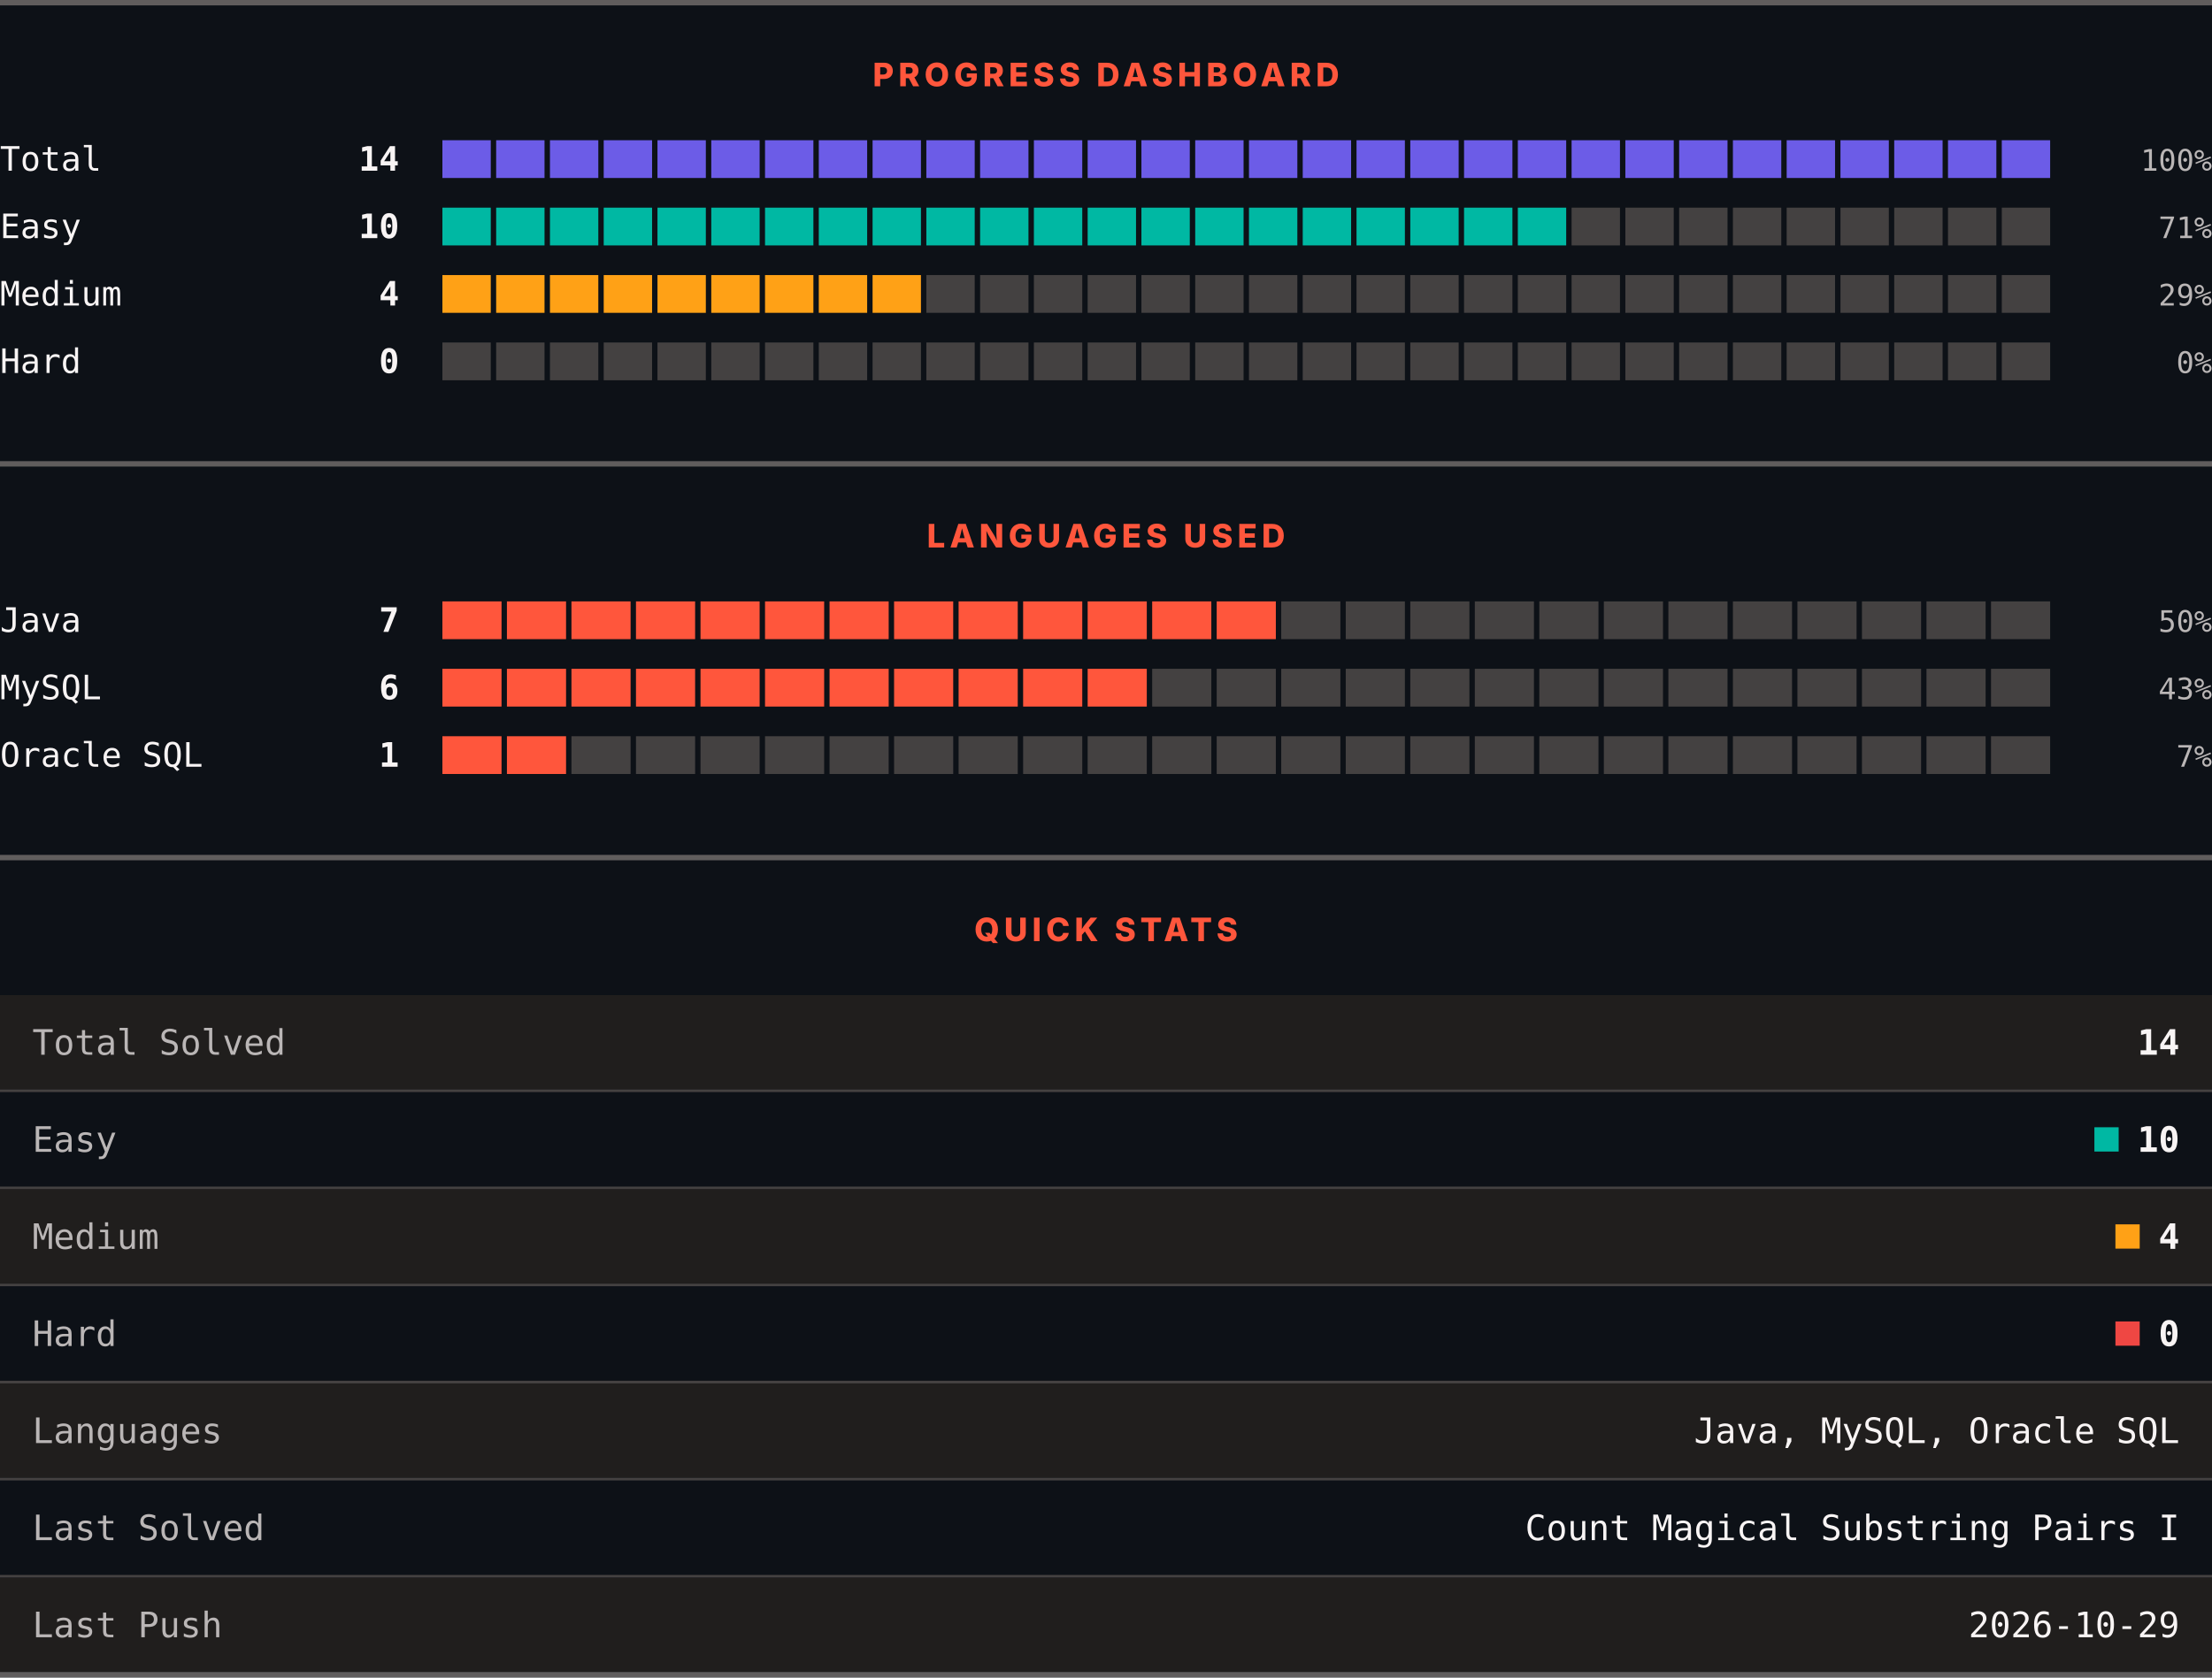
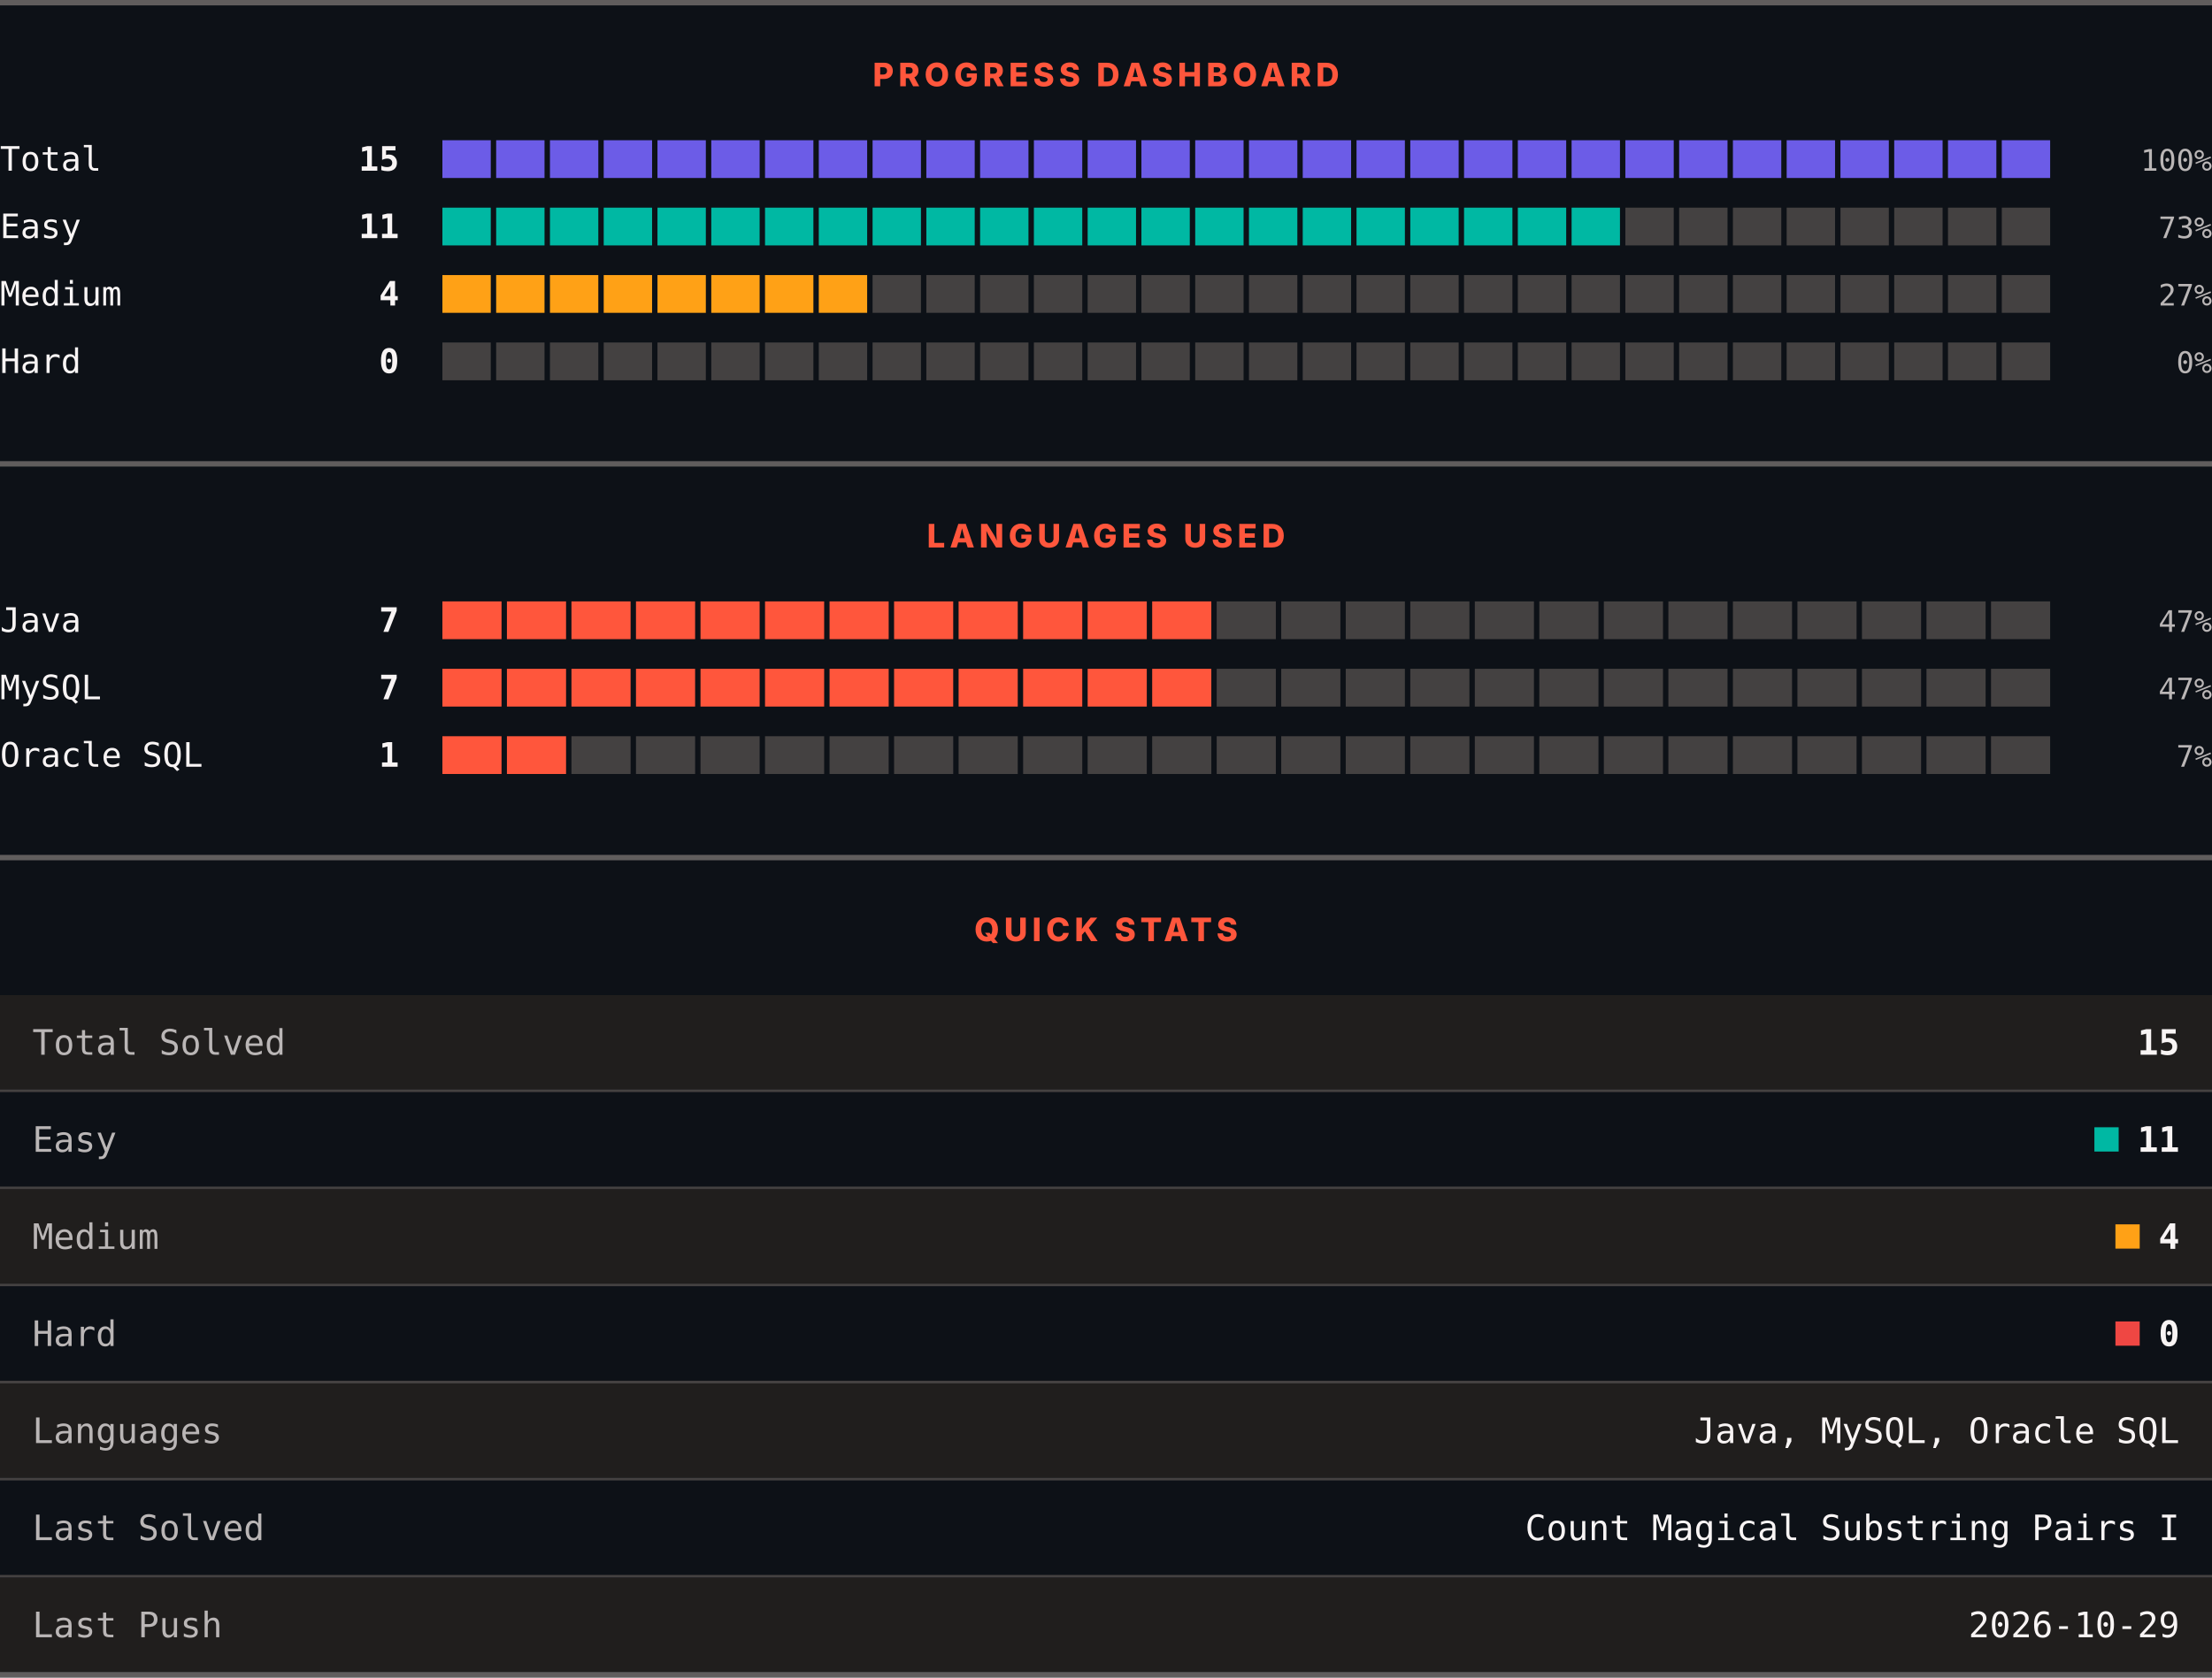
<svg xmlns="http://www.w3.org/2000/svg" width="820" height="622" viewBox="0 0 820 622" role="img" aria-label="LeetCode progress, languages and quick stats">
  <rect width="820" height="622" fill="#0d1117" />
  <rect x="0" y="0" width="820" height="2" fill="#605d5d" />
  <text x="410" y="32" text-anchor="middle" font-family="Archivo, system-ui, -apple-system, Segoe UI, sans-serif" font-size="12" font-weight="800" letter-spacing="1.68" fill="#ff563c">PROGRESS DASHBOARD</text>
  <text x="0" y="63.3" font-family="ui-monospace, SFMono-Regular, Menlo, Consolas, monospace" font-size="12.5" fill="#f8f4f4">Total</text>
-   <text x="148" y="63.3" text-anchor="end" font-family="ui-monospace, SFMono-Regular, Menlo, Consolas, monospace" font-size="12.5" font-weight="700" fill="#f8f4f4">14</text>
+   <text x="148" y="63.3" text-anchor="end" font-family="ui-monospace, SFMono-Regular, Menlo, Consolas, monospace" font-size="12.5" font-weight="700" fill="#f8f4f4">15</text>
  <rect x="164.00" y="52" width="17.93" height="14" fill="#6c5ce7" />
  <rect x="183.93" y="52" width="17.93" height="14" fill="#6c5ce7" />
  <rect x="203.87" y="52" width="17.93" height="14" fill="#6c5ce7" />
  <rect x="223.80" y="52" width="17.93" height="14" fill="#6c5ce7" />
  <rect x="243.73" y="52" width="17.93" height="14" fill="#6c5ce7" />
  <rect x="263.67" y="52" width="17.93" height="14" fill="#6c5ce7" />
  <rect x="283.60" y="52" width="17.93" height="14" fill="#6c5ce7" />
  <rect x="303.53" y="52" width="17.93" height="14" fill="#6c5ce7" />
  <rect x="323.47" y="52" width="17.93" height="14" fill="#6c5ce7" />
  <rect x="343.40" y="52" width="17.93" height="14" fill="#6c5ce7" />
  <rect x="363.33" y="52" width="17.93" height="14" fill="#6c5ce7" />
  <rect x="383.27" y="52" width="17.93" height="14" fill="#6c5ce7" />
  <rect x="403.20" y="52" width="17.93" height="14" fill="#6c5ce7" />
  <rect x="423.13" y="52" width="17.93" height="14" fill="#6c5ce7" />
  <rect x="443.07" y="52" width="17.93" height="14" fill="#6c5ce7" />
  <rect x="463.00" y="52" width="17.93" height="14" fill="#6c5ce7" />
  <rect x="482.93" y="52" width="17.93" height="14" fill="#6c5ce7" />
  <rect x="502.87" y="52" width="17.93" height="14" fill="#6c5ce7" />
  <rect x="522.80" y="52" width="17.93" height="14" fill="#6c5ce7" />
  <rect x="542.73" y="52" width="17.93" height="14" fill="#6c5ce7" />
  <rect x="562.67" y="52" width="17.93" height="14" fill="#6c5ce7" />
  <rect x="582.60" y="52" width="17.93" height="14" fill="#6c5ce7" />
  <rect x="602.53" y="52" width="17.93" height="14" fill="#6c5ce7" />
  <rect x="622.47" y="52" width="17.93" height="14" fill="#6c5ce7" />
  <rect x="642.40" y="52" width="17.93" height="14" fill="#6c5ce7" />
  <rect x="662.33" y="52" width="17.93" height="14" fill="#6c5ce7" />
  <rect x="682.27" y="52" width="17.93" height="14" fill="#6c5ce7" />
  <rect x="702.20" y="52" width="17.93" height="14" fill="#6c5ce7" />
  <rect x="722.13" y="52" width="17.93" height="14" fill="#6c5ce7" />
  <rect x="742.07" y="52" width="17.93" height="14" fill="#6c5ce7" />
  <text x="820" y="63.3" text-anchor="end" font-family="ui-monospace, SFMono-Regular, Menlo, Consolas, monospace" font-size="11" fill="#bab6b6">100%</text>
  <text x="0" y="88.3" font-family="ui-monospace, SFMono-Regular, Menlo, Consolas, monospace" font-size="12.5" fill="#f8f4f4">Easy</text>
-   <text x="148" y="88.3" text-anchor="end" font-family="ui-monospace, SFMono-Regular, Menlo, Consolas, monospace" font-size="12.5" font-weight="700" fill="#f8f4f4">10</text>
+   <text x="148" y="88.3" text-anchor="end" font-family="ui-monospace, SFMono-Regular, Menlo, Consolas, monospace" font-size="12.5" font-weight="700" fill="#f8f4f4">11</text>
  <rect x="164.00" y="77" width="17.93" height="14" fill="#00b8a3" />
  <rect x="183.93" y="77" width="17.93" height="14" fill="#00b8a3" />
  <rect x="203.87" y="77" width="17.93" height="14" fill="#00b8a3" />
  <rect x="223.80" y="77" width="17.93" height="14" fill="#00b8a3" />
  <rect x="243.73" y="77" width="17.93" height="14" fill="#00b8a3" />
  <rect x="263.67" y="77" width="17.93" height="14" fill="#00b8a3" />
  <rect x="283.60" y="77" width="17.93" height="14" fill="#00b8a3" />
  <rect x="303.53" y="77" width="17.93" height="14" fill="#00b8a3" />
  <rect x="323.47" y="77" width="17.93" height="14" fill="#00b8a3" />
  <rect x="343.40" y="77" width="17.93" height="14" fill="#00b8a3" />
  <rect x="363.33" y="77" width="17.93" height="14" fill="#00b8a3" />
  <rect x="383.27" y="77" width="17.93" height="14" fill="#00b8a3" />
  <rect x="403.20" y="77" width="17.93" height="14" fill="#00b8a3" />
  <rect x="423.13" y="77" width="17.93" height="14" fill="#00b8a3" />
  <rect x="443.07" y="77" width="17.93" height="14" fill="#00b8a3" />
  <rect x="463.00" y="77" width="17.93" height="14" fill="#00b8a3" />
  <rect x="482.93" y="77" width="17.93" height="14" fill="#00b8a3" />
  <rect x="502.87" y="77" width="17.93" height="14" fill="#00b8a3" />
  <rect x="522.80" y="77" width="17.93" height="14" fill="#00b8a3" />
  <rect x="542.73" y="77" width="17.93" height="14" fill="#00b8a3" />
  <rect x="562.67" y="77" width="17.93" height="14" fill="#00b8a3" />
-   <rect x="582.60" y="77" width="17.93" height="14" fill="#444141" />
+   <rect x="582.60" y="77" width="17.93" height="14" fill="#00b8a3" />
  <rect x="602.53" y="77" width="17.93" height="14" fill="#444141" />
  <rect x="622.47" y="77" width="17.93" height="14" fill="#444141" />
  <rect x="642.40" y="77" width="17.93" height="14" fill="#444141" />
  <rect x="662.33" y="77" width="17.93" height="14" fill="#444141" />
  <rect x="682.27" y="77" width="17.93" height="14" fill="#444141" />
  <rect x="702.20" y="77" width="17.93" height="14" fill="#444141" />
  <rect x="722.13" y="77" width="17.93" height="14" fill="#444141" />
  <rect x="742.07" y="77" width="17.93" height="14" fill="#444141" />
-   <text x="820" y="88.3" text-anchor="end" font-family="ui-monospace, SFMono-Regular, Menlo, Consolas, monospace" font-size="11" fill="#bab6b6">71%</text>
+   <text x="820" y="88.3" text-anchor="end" font-family="ui-monospace, SFMono-Regular, Menlo, Consolas, monospace" font-size="11" fill="#bab6b6">73%</text>
  <text x="0" y="113.3" font-family="ui-monospace, SFMono-Regular, Menlo, Consolas, monospace" font-size="12.5" fill="#f8f4f4">Medium</text>
  <text x="148" y="113.3" text-anchor="end" font-family="ui-monospace, SFMono-Regular, Menlo, Consolas, monospace" font-size="12.5" font-weight="700" fill="#f8f4f4">4</text>
  <rect x="164.00" y="102" width="17.93" height="14" fill="#ffa116" />
  <rect x="183.93" y="102" width="17.93" height="14" fill="#ffa116" />
  <rect x="203.87" y="102" width="17.93" height="14" fill="#ffa116" />
  <rect x="223.80" y="102" width="17.93" height="14" fill="#ffa116" />
  <rect x="243.73" y="102" width="17.93" height="14" fill="#ffa116" />
  <rect x="263.67" y="102" width="17.93" height="14" fill="#ffa116" />
  <rect x="283.60" y="102" width="17.93" height="14" fill="#ffa116" />
  <rect x="303.53" y="102" width="17.93" height="14" fill="#ffa116" />
-   <rect x="323.47" y="102" width="17.93" height="14" fill="#ffa116" />
+   <rect x="323.47" y="102" width="17.93" height="14" fill="#444141" />
  <rect x="343.40" y="102" width="17.93" height="14" fill="#444141" />
  <rect x="363.33" y="102" width="17.93" height="14" fill="#444141" />
  <rect x="383.27" y="102" width="17.93" height="14" fill="#444141" />
  <rect x="403.20" y="102" width="17.93" height="14" fill="#444141" />
  <rect x="423.13" y="102" width="17.93" height="14" fill="#444141" />
  <rect x="443.07" y="102" width="17.93" height="14" fill="#444141" />
  <rect x="463.00" y="102" width="17.93" height="14" fill="#444141" />
  <rect x="482.93" y="102" width="17.93" height="14" fill="#444141" />
  <rect x="502.87" y="102" width="17.93" height="14" fill="#444141" />
  <rect x="522.80" y="102" width="17.93" height="14" fill="#444141" />
  <rect x="542.73" y="102" width="17.93" height="14" fill="#444141" />
  <rect x="562.67" y="102" width="17.93" height="14" fill="#444141" />
  <rect x="582.60" y="102" width="17.93" height="14" fill="#444141" />
  <rect x="602.53" y="102" width="17.93" height="14" fill="#444141" />
  <rect x="622.47" y="102" width="17.93" height="14" fill="#444141" />
  <rect x="642.40" y="102" width="17.93" height="14" fill="#444141" />
  <rect x="662.33" y="102" width="17.93" height="14" fill="#444141" />
  <rect x="682.27" y="102" width="17.93" height="14" fill="#444141" />
  <rect x="702.20" y="102" width="17.93" height="14" fill="#444141" />
  <rect x="722.13" y="102" width="17.93" height="14" fill="#444141" />
  <rect x="742.07" y="102" width="17.93" height="14" fill="#444141" />
-   <text x="820" y="113.3" text-anchor="end" font-family="ui-monospace, SFMono-Regular, Menlo, Consolas, monospace" font-size="11" fill="#bab6b6">29%</text>
+   <text x="820" y="113.3" text-anchor="end" font-family="ui-monospace, SFMono-Regular, Menlo, Consolas, monospace" font-size="11" fill="#bab6b6">27%</text>
  <text x="0" y="138.3" font-family="ui-monospace, SFMono-Regular, Menlo, Consolas, monospace" font-size="12.5" fill="#f8f4f4">Hard</text>
  <text x="148" y="138.3" text-anchor="end" font-family="ui-monospace, SFMono-Regular, Menlo, Consolas, monospace" font-size="12.5" font-weight="700" fill="#f8f4f4">0</text>
  <rect x="164.00" y="127" width="17.93" height="14" fill="#444141" />
  <rect x="183.93" y="127" width="17.93" height="14" fill="#444141" />
  <rect x="203.87" y="127" width="17.93" height="14" fill="#444141" />
  <rect x="223.80" y="127" width="17.93" height="14" fill="#444141" />
  <rect x="243.73" y="127" width="17.93" height="14" fill="#444141" />
  <rect x="263.67" y="127" width="17.93" height="14" fill="#444141" />
  <rect x="283.60" y="127" width="17.93" height="14" fill="#444141" />
  <rect x="303.53" y="127" width="17.93" height="14" fill="#444141" />
  <rect x="323.47" y="127" width="17.93" height="14" fill="#444141" />
  <rect x="343.40" y="127" width="17.93" height="14" fill="#444141" />
  <rect x="363.33" y="127" width="17.93" height="14" fill="#444141" />
  <rect x="383.27" y="127" width="17.93" height="14" fill="#444141" />
  <rect x="403.20" y="127" width="17.93" height="14" fill="#444141" />
  <rect x="423.13" y="127" width="17.93" height="14" fill="#444141" />
  <rect x="443.07" y="127" width="17.93" height="14" fill="#444141" />
  <rect x="463.00" y="127" width="17.93" height="14" fill="#444141" />
  <rect x="482.93" y="127" width="17.93" height="14" fill="#444141" />
  <rect x="502.87" y="127" width="17.93" height="14" fill="#444141" />
  <rect x="522.80" y="127" width="17.93" height="14" fill="#444141" />
  <rect x="542.73" y="127" width="17.93" height="14" fill="#444141" />
  <rect x="562.67" y="127" width="17.93" height="14" fill="#444141" />
  <rect x="582.60" y="127" width="17.93" height="14" fill="#444141" />
  <rect x="602.53" y="127" width="17.93" height="14" fill="#444141" />
  <rect x="622.47" y="127" width="17.93" height="14" fill="#444141" />
  <rect x="642.40" y="127" width="17.93" height="14" fill="#444141" />
  <rect x="662.33" y="127" width="17.93" height="14" fill="#444141" />
  <rect x="682.27" y="127" width="17.93" height="14" fill="#444141" />
  <rect x="702.20" y="127" width="17.93" height="14" fill="#444141" />
  <rect x="722.13" y="127" width="17.93" height="14" fill="#444141" />
  <rect x="742.07" y="127" width="17.93" height="14" fill="#444141" />
  <text x="820" y="138.3" text-anchor="end" font-family="ui-monospace, SFMono-Regular, Menlo, Consolas, monospace" font-size="11" fill="#bab6b6">0%</text>
  <rect x="0" y="171" width="820" height="2" fill="#605d5d" />
  <text x="410" y="203" text-anchor="middle" font-family="Archivo, system-ui, -apple-system, Segoe UI, sans-serif" font-size="12" font-weight="800" letter-spacing="1.68" fill="#ff563c">LANGUAGES USED</text>
  <text x="0" y="234.3" font-family="ui-monospace, SFMono-Regular, Menlo, Consolas, monospace" font-size="12.5" fill="#f8f4f4">Java</text>
  <text x="148" y="234.3" text-anchor="end" font-family="ui-monospace, SFMono-Regular, Menlo, Consolas, monospace" font-size="12.5" font-weight="700" fill="#f8f4f4">7</text>
  <rect x="164.00" y="223" width="21.92" height="14" fill="#ff563c" />
  <rect x="187.92" y="223" width="21.92" height="14" fill="#ff563c" />
  <rect x="211.84" y="223" width="21.92" height="14" fill="#ff563c" />
  <rect x="235.76" y="223" width="21.92" height="14" fill="#ff563c" />
  <rect x="259.68" y="223" width="21.92" height="14" fill="#ff563c" />
  <rect x="283.60" y="223" width="21.92" height="14" fill="#ff563c" />
  <rect x="307.52" y="223" width="21.92" height="14" fill="#ff563c" />
  <rect x="331.44" y="223" width="21.92" height="14" fill="#ff563c" />
  <rect x="355.36" y="223" width="21.92" height="14" fill="#ff563c" />
  <rect x="379.28" y="223" width="21.92" height="14" fill="#ff563c" />
  <rect x="403.20" y="223" width="21.92" height="14" fill="#ff563c" />
  <rect x="427.12" y="223" width="21.92" height="14" fill="#ff563c" />
-   <rect x="451.04" y="223" width="21.92" height="14" fill="#ff563c" />
+   <rect x="451.04" y="223" width="21.92" height="14" fill="#444141" />
  <rect x="474.96" y="223" width="21.92" height="14" fill="#444141" />
  <rect x="498.88" y="223" width="21.92" height="14" fill="#444141" />
  <rect x="522.80" y="223" width="21.92" height="14" fill="#444141" />
  <rect x="546.72" y="223" width="21.92" height="14" fill="#444141" />
  <rect x="570.64" y="223" width="21.92" height="14" fill="#444141" />
  <rect x="594.56" y="223" width="21.92" height="14" fill="#444141" />
  <rect x="618.48" y="223" width="21.92" height="14" fill="#444141" />
  <rect x="642.40" y="223" width="21.92" height="14" fill="#444141" />
  <rect x="666.32" y="223" width="21.92" height="14" fill="#444141" />
  <rect x="690.24" y="223" width="21.92" height="14" fill="#444141" />
  <rect x="714.16" y="223" width="21.92" height="14" fill="#444141" />
  <rect x="738.08" y="223" width="21.92" height="14" fill="#444141" />
-   <text x="820" y="234.3" text-anchor="end" font-family="ui-monospace, SFMono-Regular, Menlo, Consolas, monospace" font-size="11" fill="#bab6b6">50%</text>
+   <text x="820" y="234.3" text-anchor="end" font-family="ui-monospace, SFMono-Regular, Menlo, Consolas, monospace" font-size="11" fill="#bab6b6">47%</text>
  <text x="0" y="259.3" font-family="ui-monospace, SFMono-Regular, Menlo, Consolas, monospace" font-size="12.5" fill="#f8f4f4">MySQL</text>
-   <text x="148" y="259.3" text-anchor="end" font-family="ui-monospace, SFMono-Regular, Menlo, Consolas, monospace" font-size="12.5" font-weight="700" fill="#f8f4f4">6</text>
+   <text x="148" y="259.3" text-anchor="end" font-family="ui-monospace, SFMono-Regular, Menlo, Consolas, monospace" font-size="12.5" font-weight="700" fill="#f8f4f4">7</text>
  <rect x="164.00" y="248" width="21.92" height="14" fill="#ff563c" />
  <rect x="187.92" y="248" width="21.92" height="14" fill="#ff563c" />
  <rect x="211.84" y="248" width="21.92" height="14" fill="#ff563c" />
  <rect x="235.76" y="248" width="21.92" height="14" fill="#ff563c" />
  <rect x="259.68" y="248" width="21.92" height="14" fill="#ff563c" />
  <rect x="283.60" y="248" width="21.92" height="14" fill="#ff563c" />
  <rect x="307.52" y="248" width="21.92" height="14" fill="#ff563c" />
  <rect x="331.44" y="248" width="21.92" height="14" fill="#ff563c" />
  <rect x="355.36" y="248" width="21.92" height="14" fill="#ff563c" />
  <rect x="379.28" y="248" width="21.92" height="14" fill="#ff563c" />
  <rect x="403.20" y="248" width="21.92" height="14" fill="#ff563c" />
-   <rect x="427.12" y="248" width="21.92" height="14" fill="#444141" />
+   <rect x="427.12" y="248" width="21.92" height="14" fill="#ff563c" />
  <rect x="451.04" y="248" width="21.92" height="14" fill="#444141" />
  <rect x="474.96" y="248" width="21.92" height="14" fill="#444141" />
  <rect x="498.88" y="248" width="21.92" height="14" fill="#444141" />
  <rect x="522.80" y="248" width="21.92" height="14" fill="#444141" />
  <rect x="546.72" y="248" width="21.92" height="14" fill="#444141" />
  <rect x="570.64" y="248" width="21.92" height="14" fill="#444141" />
  <rect x="594.56" y="248" width="21.92" height="14" fill="#444141" />
  <rect x="618.48" y="248" width="21.92" height="14" fill="#444141" />
  <rect x="642.40" y="248" width="21.92" height="14" fill="#444141" />
  <rect x="666.32" y="248" width="21.92" height="14" fill="#444141" />
  <rect x="690.24" y="248" width="21.92" height="14" fill="#444141" />
  <rect x="714.16" y="248" width="21.92" height="14" fill="#444141" />
  <rect x="738.08" y="248" width="21.92" height="14" fill="#444141" />
-   <text x="820" y="259.3" text-anchor="end" font-family="ui-monospace, SFMono-Regular, Menlo, Consolas, monospace" font-size="11" fill="#bab6b6">43%</text>
+   <text x="820" y="259.3" text-anchor="end" font-family="ui-monospace, SFMono-Regular, Menlo, Consolas, monospace" font-size="11" fill="#bab6b6">47%</text>
  <text x="0" y="284.3" font-family="ui-monospace, SFMono-Regular, Menlo, Consolas, monospace" font-size="12.5" fill="#f8f4f4">Oracle SQL</text>
  <text x="148" y="284.3" text-anchor="end" font-family="ui-monospace, SFMono-Regular, Menlo, Consolas, monospace" font-size="12.5" font-weight="700" fill="#f8f4f4">1</text>
  <rect x="164.00" y="273" width="21.92" height="14" fill="#ff563c" />
  <rect x="187.92" y="273" width="21.92" height="14" fill="#ff563c" />
  <rect x="211.84" y="273" width="21.92" height="14" fill="#444141" />
  <rect x="235.76" y="273" width="21.92" height="14" fill="#444141" />
  <rect x="259.68" y="273" width="21.92" height="14" fill="#444141" />
  <rect x="283.60" y="273" width="21.92" height="14" fill="#444141" />
  <rect x="307.52" y="273" width="21.92" height="14" fill="#444141" />
  <rect x="331.44" y="273" width="21.92" height="14" fill="#444141" />
  <rect x="355.36" y="273" width="21.92" height="14" fill="#444141" />
  <rect x="379.28" y="273" width="21.92" height="14" fill="#444141" />
  <rect x="403.20" y="273" width="21.92" height="14" fill="#444141" />
  <rect x="427.12" y="273" width="21.92" height="14" fill="#444141" />
  <rect x="451.04" y="273" width="21.92" height="14" fill="#444141" />
  <rect x="474.96" y="273" width="21.92" height="14" fill="#444141" />
  <rect x="498.88" y="273" width="21.92" height="14" fill="#444141" />
  <rect x="522.80" y="273" width="21.92" height="14" fill="#444141" />
  <rect x="546.72" y="273" width="21.92" height="14" fill="#444141" />
  <rect x="570.64" y="273" width="21.92" height="14" fill="#444141" />
  <rect x="594.56" y="273" width="21.92" height="14" fill="#444141" />
  <rect x="618.48" y="273" width="21.92" height="14" fill="#444141" />
  <rect x="642.40" y="273" width="21.92" height="14" fill="#444141" />
  <rect x="666.32" y="273" width="21.92" height="14" fill="#444141" />
  <rect x="690.24" y="273" width="21.92" height="14" fill="#444141" />
  <rect x="714.16" y="273" width="21.92" height="14" fill="#444141" />
  <rect x="738.08" y="273" width="21.92" height="14" fill="#444141" />
  <text x="820" y="284.3" text-anchor="end" font-family="ui-monospace, SFMono-Regular, Menlo, Consolas, monospace" font-size="11" fill="#bab6b6">7%</text>
  <rect x="0" y="317" width="820" height="2" fill="#605d5d" />
  <text x="410" y="349" text-anchor="middle" font-family="Archivo, system-ui, -apple-system, Segoe UI, sans-serif" font-size="12" font-weight="800" letter-spacing="1.68" fill="#ff563c">QUICK STATS</text>
  <rect x="0" y="369" width="820" height="35" fill="#201e1d" />
  <text x="12" y="391.1" font-family="ui-monospace, SFMono-Regular, Menlo, Consolas, monospace" font-size="13" fill="#bab6b6">Total Solved</text>
-   <text x="808" y="391.1" text-anchor="end" font-family="ui-monospace, SFMono-Regular, Menlo, Consolas, monospace" font-size="13" font-weight="700" fill="#f8f4f4">14</text>
+   <text x="808" y="391.1" text-anchor="end" font-family="ui-monospace, SFMono-Regular, Menlo, Consolas, monospace" font-size="13" font-weight="700" fill="#f8f4f4">15</text>
  <rect x="0" y="404" width="820" height="1" fill="#444141" />
  <rect x="0" y="405" width="820" height="35" fill="#0d1117" />
  <text x="12" y="427.1" font-family="ui-monospace, SFMono-Regular, Menlo, Consolas, monospace" font-size="13" fill="#bab6b6">Easy</text>
  <rect x="776.4" y="418" width="9" height="9" fill="#00b8a3" />
-   <text x="808" y="427.1" text-anchor="end" font-family="ui-monospace, SFMono-Regular, Menlo, Consolas, monospace" font-size="13" font-weight="700" fill="#f8f4f4">10</text>
+   <text x="808" y="427.1" text-anchor="end" font-family="ui-monospace, SFMono-Regular, Menlo, Consolas, monospace" font-size="13" font-weight="700" fill="#f8f4f4">11</text>
  <rect x="0" y="440" width="820" height="1" fill="#444141" />
  <rect x="0" y="441" width="820" height="35" fill="#201e1d" />
  <text x="12" y="463.1" font-family="ui-monospace, SFMono-Regular, Menlo, Consolas, monospace" font-size="13" fill="#bab6b6">Medium</text>
  <rect x="784.2" y="454" width="9" height="9" fill="#ffa116" />
  <text x="808" y="463.1" text-anchor="end" font-family="ui-monospace, SFMono-Regular, Menlo, Consolas, monospace" font-size="13" font-weight="700" fill="#f8f4f4">4</text>
  <rect x="0" y="476" width="820" height="1" fill="#444141" />
  <rect x="0" y="477" width="820" height="35" fill="#0d1117" />
  <text x="12" y="499.1" font-family="ui-monospace, SFMono-Regular, Menlo, Consolas, monospace" font-size="13" fill="#bab6b6">Hard</text>
  <rect x="784.2" y="490" width="9" height="9" fill="#ef4743" />
  <text x="808" y="499.1" text-anchor="end" font-family="ui-monospace, SFMono-Regular, Menlo, Consolas, monospace" font-size="13" font-weight="700" fill="#f8f4f4">0</text>
  <rect x="0" y="512" width="820" height="1" fill="#444141" />
  <rect x="0" y="513" width="820" height="35" fill="#201e1d" />
  <text x="12" y="535.1" font-family="ui-monospace, SFMono-Regular, Menlo, Consolas, monospace" font-size="13" fill="#bab6b6">Languages</text>
  <text x="808" y="535.1" text-anchor="end" font-family="ui-monospace, SFMono-Regular, Menlo, Consolas, monospace" font-size="13" fill="#f8f4f4">Java, MySQL, Oracle SQL</text>
  <rect x="0" y="548" width="820" height="1" fill="#444141" />
  <rect x="0" y="549" width="820" height="35" fill="#0d1117" />
  <text x="12" y="571.1" font-family="ui-monospace, SFMono-Regular, Menlo, Consolas, monospace" font-size="13" fill="#bab6b6">Last Solved</text>
  <text x="808" y="571.1" text-anchor="end" font-family="ui-monospace, SFMono-Regular, Menlo, Consolas, monospace" font-size="13" fill="#f8f4f4">Count Magical Substring Pairs I</text>
  <rect x="0" y="584" width="820" height="1" fill="#444141" />
  <rect x="0" y="585" width="820" height="35" fill="#201e1d" />
  <text x="12" y="607.1" font-family="ui-monospace, SFMono-Regular, Menlo, Consolas, monospace" font-size="13" fill="#bab6b6">Last Push</text>
  <text x="808" y="607.1" text-anchor="end" font-family="ui-monospace, SFMono-Regular, Menlo, Consolas, monospace" font-size="13" fill="#f8f4f4">2026-10-29</text>
  <rect x="0" y="620" width="820" height="2" fill="#605d5d" />
</svg>
